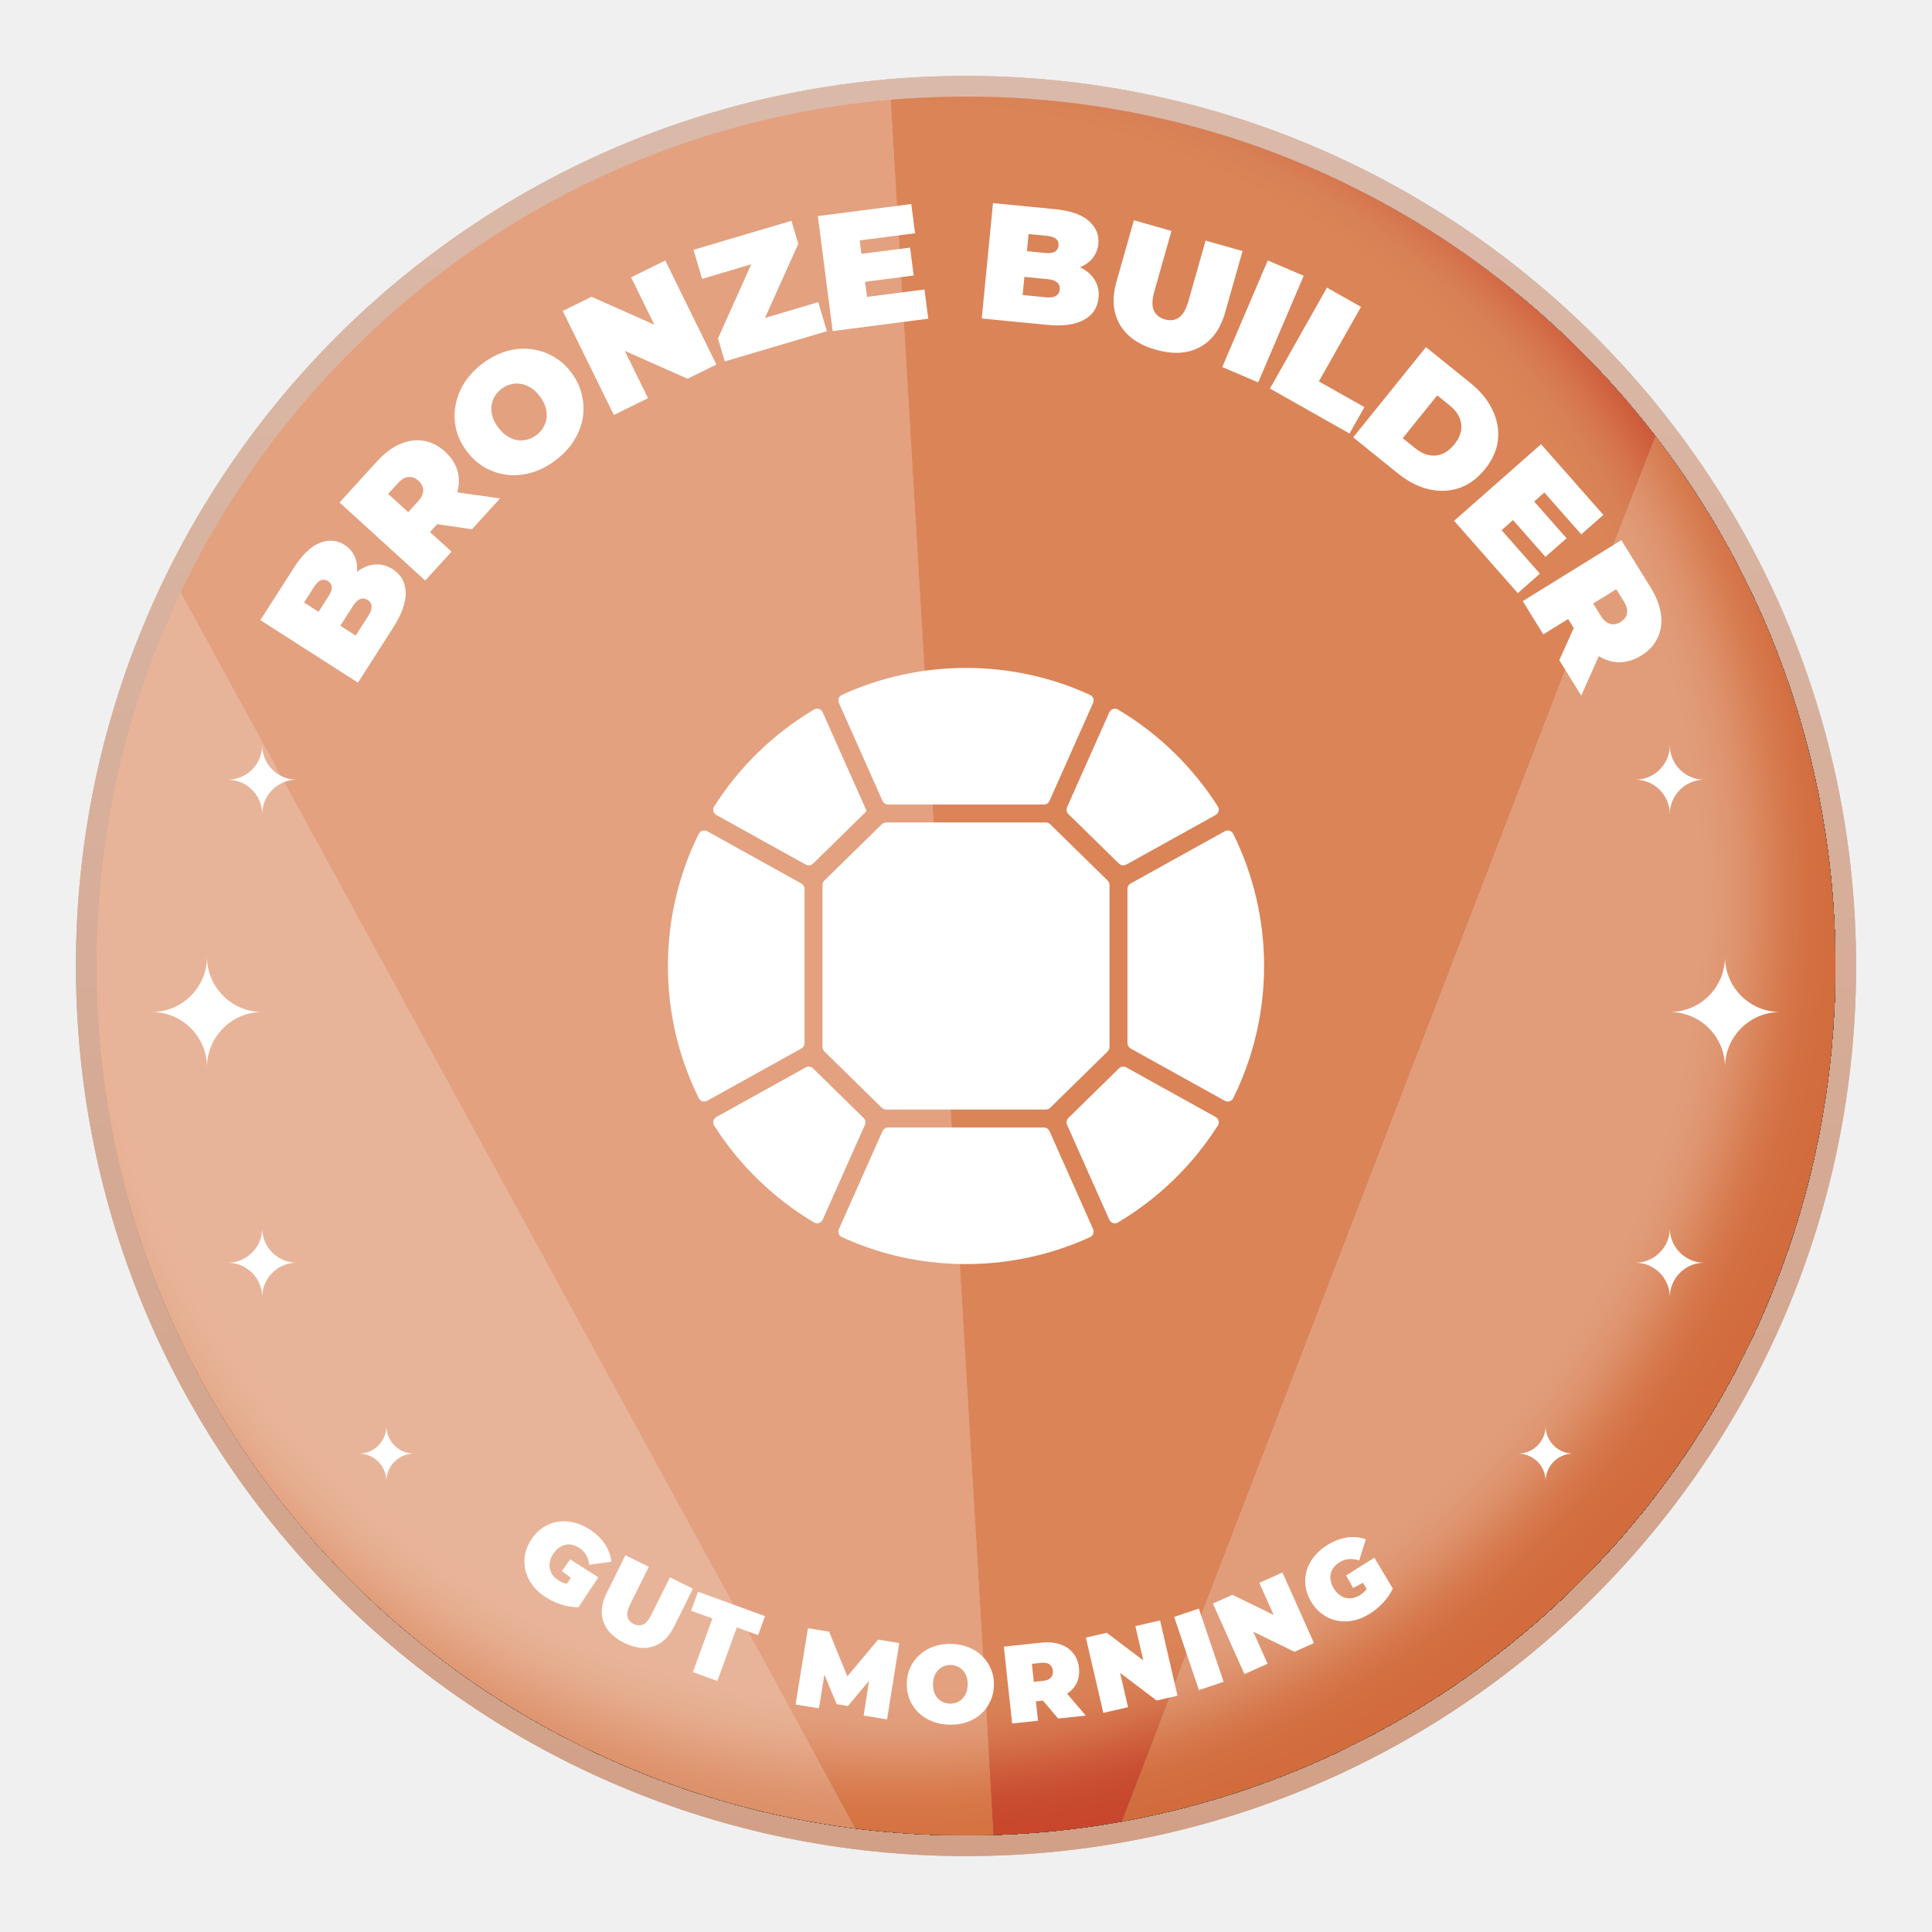
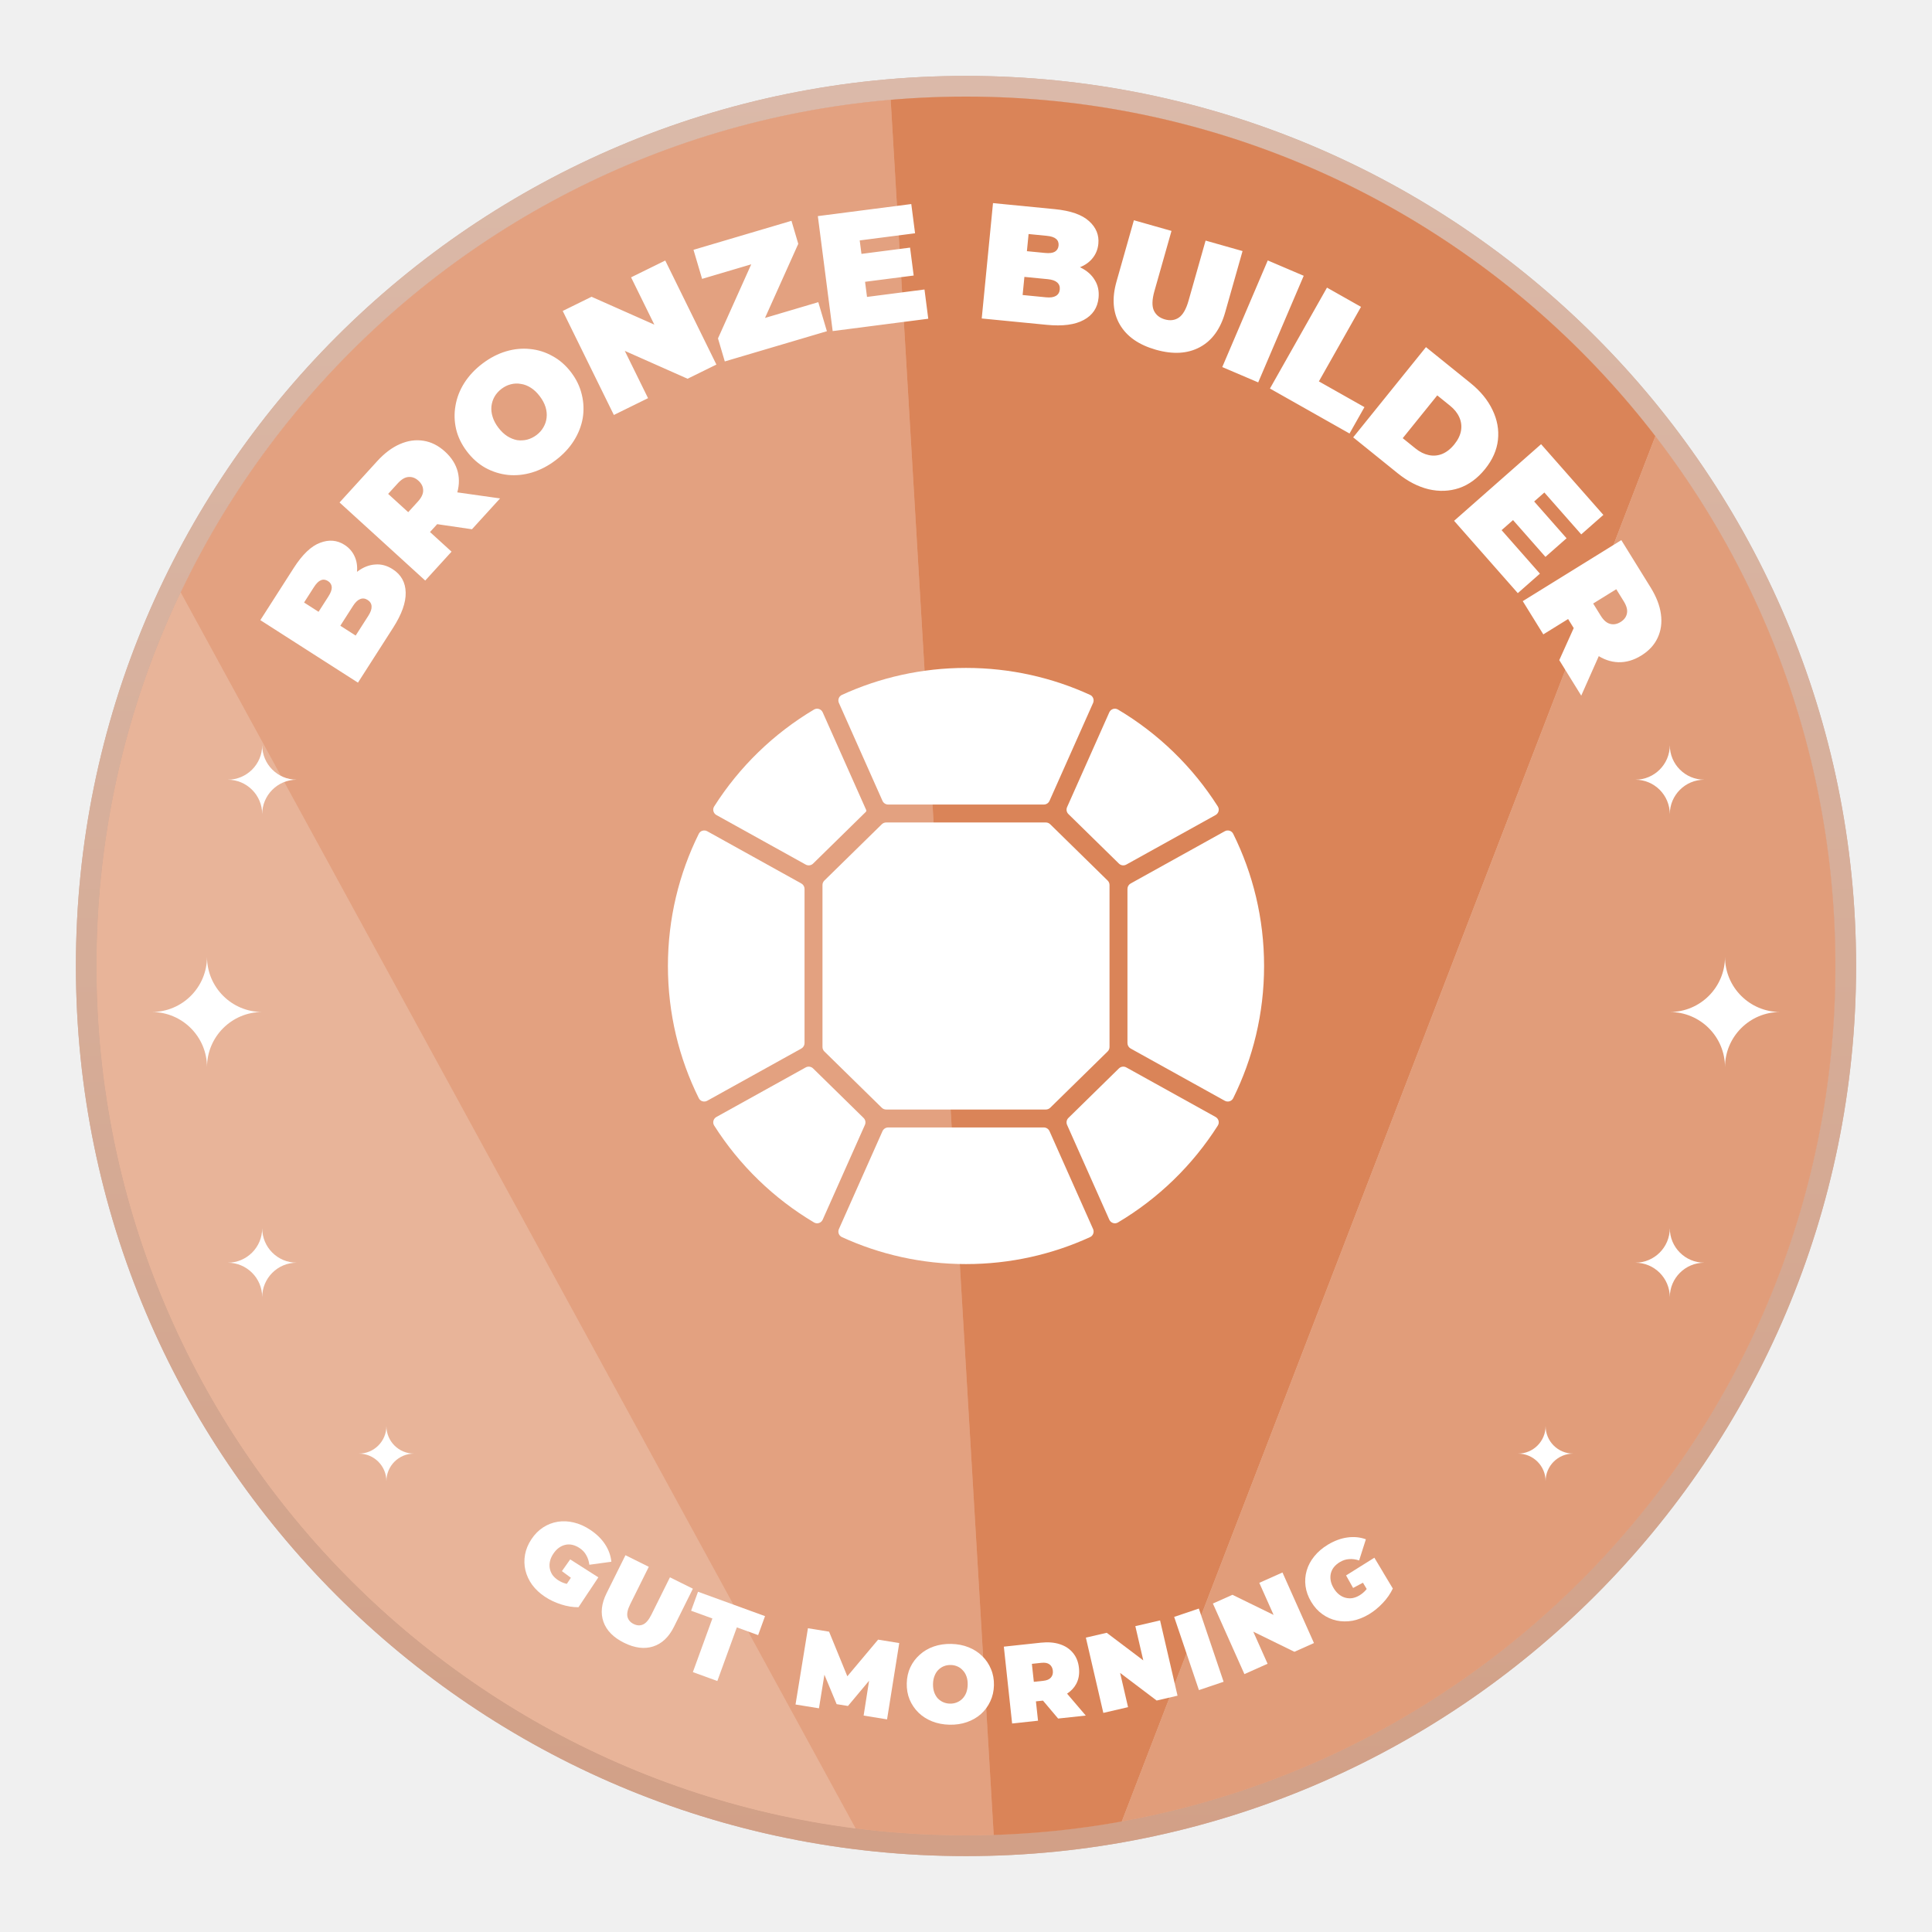
<svg xmlns="http://www.w3.org/2000/svg" width="140" height="140" viewBox="0 0 140 140" fill="none">
  <circle cx="70" cy="70" r="63.75" fill="url(#paint0_linear_2512_2529)" />
  <circle cx="70" cy="70" r="63.75" stroke="#B9876E" stroke-width="1.5" />
  <circle cx="70" cy="70" r="63.75" stroke="url(#paint1_linear_2512_2529)" stroke-opacity="0.6" stroke-width="1.5" />
-   <g filter="url(#filter0_i_2512_2529)">
-     <mask id="mask0_2512_2529" style="mask-type:alpha" maskUnits="userSpaceOnUse" x="7" y="7" width="126" height="126">
-       <circle cx="70" cy="70" r="63" fill="white" />
-     </mask>
-     <g mask="url(#mask0_2512_2529)">
-       <path d="M73.198 153L-19 -15.846L-15.251 153H73.198Z" fill="#E8B499" />
-       <path d="M73.198 153L-19 -15.845L60.014 -69L73.198 153Z" fill="#E3A180" />
-       <path d="M73.198 153L138.453 -16.42L60.014 -69L73.198 153Z" fill="#DA8458" />
-       <path d="M73.198 153L138.453 -16.42L143.05 153H73.198Z" fill="#E19D7A" />
-     </g>
+   <mask id="mask0_2512_2529" style="mask-type:alpha" maskUnits="userSpaceOnUse" x="7" y="7" width="126" height="126">
+     <circle cx="70" cy="70" r="63" fill="white" />
+   </mask>
+   <g mask="url(#mask0_2512_2529)">
+     <path d="M73.198 153L-19 -15.846L-15.251 153H73.198Z" fill="#E8B499" />
+     <path d="M73.198 153L-19 -15.845L60.014 -69L73.198 153Z" fill="#E3A180" />
+     <path d="M73.198 153L138.453 -16.42L60.014 -69L73.198 153Z" fill="#DA8458" />
+     <path d="M73.198 153L138.453 -16.42L143.05 153H73.198Z" fill="#E19D7A" />
  </g>
  <path d="M25.939 49.467L18.865 44.937L21.285 41.158C21.911 40.181 22.548 39.572 23.196 39.332C23.837 39.087 24.427 39.137 24.966 39.482C25.323 39.711 25.578 40.017 25.732 40.4C25.883 40.772 25.919 41.199 25.839 41.68C25.759 42.16 25.542 42.677 25.188 43.23L24.772 42.678C25.126 42.126 25.507 41.7 25.917 41.402C26.331 41.097 26.755 40.932 27.189 40.906C27.621 40.869 28.043 40.982 28.454 41.245C29.067 41.638 29.381 42.2 29.397 42.932C29.417 43.658 29.114 44.509 28.489 45.486L25.939 49.467ZM25.773 46.055L26.692 44.62C26.86 44.357 26.938 44.132 26.926 43.943C26.918 43.748 26.823 43.592 26.641 43.476C26.459 43.359 26.277 43.338 26.097 43.413C25.921 43.48 25.748 43.645 25.58 43.908L24.558 45.505L22.981 44.495L23.797 43.222C23.969 42.952 24.05 42.729 24.041 42.552C24.028 42.363 23.938 42.215 23.769 42.107C23.594 41.995 23.422 41.975 23.252 42.047C23.087 42.112 22.918 42.279 22.746 42.549L22.034 43.66L25.773 46.055ZM30.814 42.069L24.605 36.411L27.329 33.422C27.857 32.842 28.407 32.429 28.979 32.181C29.556 31.928 30.127 31.848 30.692 31.94C31.251 32.028 31.77 32.29 32.249 32.726C32.728 33.163 33.037 33.655 33.175 34.204C33.308 34.747 33.272 35.315 33.068 35.907C32.868 36.494 32.505 37.078 31.977 37.657L30.311 39.484L30.3 37.769L32.721 39.975L30.814 42.069ZM34.2 38.352L30.548 37.817L32.569 35.599L36.237 36.117L34.2 38.352ZM30.53 37.979L28.733 38.045L30.277 36.351C30.541 36.062 30.67 35.789 30.663 35.535C30.663 35.274 30.55 35.042 30.325 34.837C30.101 34.632 29.858 34.542 29.599 34.565C29.345 34.582 29.086 34.736 28.822 35.026L27.278 36.72L27.178 34.924L30.53 37.979ZM40.267 33.347C39.725 33.759 39.156 34.055 38.561 34.236C37.971 34.412 37.389 34.472 36.814 34.416C36.235 34.354 35.687 34.181 35.172 33.9C34.663 33.613 34.218 33.218 33.836 32.714C33.449 32.205 33.188 31.669 33.054 31.108C32.921 30.536 32.905 29.966 33.006 29.398C33.102 28.823 33.314 28.275 33.642 27.755C33.977 27.23 34.415 26.761 34.956 26.35C35.505 25.934 36.073 25.638 36.663 25.462C37.252 25.286 37.837 25.229 38.416 25.291C38.991 25.347 39.533 25.519 40.041 25.805C40.552 26.081 41.001 26.474 41.387 26.983C41.77 27.487 42.027 28.025 42.16 28.597C42.299 29.164 42.321 29.735 42.225 30.31C42.124 30.878 41.91 31.423 41.581 31.943C41.253 32.463 40.815 32.931 40.267 33.347ZM38.881 31.522C39.092 31.362 39.257 31.176 39.377 30.965C39.504 30.748 39.581 30.518 39.608 30.277C39.638 30.024 39.613 29.766 39.535 29.504C39.451 29.236 39.311 28.971 39.112 28.71C38.914 28.449 38.699 28.245 38.468 28.099C38.232 27.947 37.991 27.854 37.744 27.82C37.499 27.775 37.255 27.785 37.012 27.848C36.776 27.907 36.552 28.017 36.342 28.176C36.132 28.336 35.963 28.524 35.837 28.741C35.716 28.953 35.641 29.185 35.612 29.438C35.585 29.68 35.613 29.935 35.696 30.203C35.774 30.465 35.913 30.727 36.111 30.988C36.309 31.249 36.526 31.456 36.762 31.608C36.994 31.754 37.232 31.849 37.477 31.895C37.724 31.928 37.965 31.916 38.202 31.857C38.444 31.793 38.671 31.681 38.881 31.522ZM44.483 30.071L40.777 22.533L42.866 21.505L48.955 24.208L47.986 24.685L45.73 20.097L48.207 18.879L51.913 26.418L49.824 27.445L43.735 24.742L44.704 24.265L46.96 28.853L44.483 30.071ZM52.521 26.191L52.028 24.522L54.969 17.97L55.582 18.815L50.876 20.208L50.253 18.102L57.353 16.001L57.846 17.669L54.904 24.221L54.292 23.377L59.297 21.896L59.92 24.001L52.521 26.191ZM62.234 18.422L65.947 17.943L66.208 19.966L62.495 20.445L62.234 18.422ZM62.827 21.516L66.992 20.978L67.265 23.097L60.339 23.991L59.264 15.66L66.035 14.786L66.309 16.904L62.298 17.422L62.827 21.516ZM71.14 23.078L71.957 14.718L76.424 15.155C77.578 15.268 78.41 15.558 78.919 16.026C79.429 16.485 79.652 17.034 79.59 17.671C79.549 18.093 79.392 18.459 79.121 18.77C78.858 19.074 78.494 19.3 78.03 19.447C77.565 19.595 77.007 19.637 76.354 19.573L76.656 18.951C77.308 19.015 77.861 19.162 78.313 19.391C78.772 19.62 79.113 19.923 79.333 20.298C79.562 20.666 79.653 21.093 79.606 21.579C79.535 22.303 79.177 22.839 78.532 23.186C77.895 23.534 77 23.651 75.845 23.538L71.14 23.078ZM74.103 21.378L75.799 21.544C76.11 21.575 76.346 21.541 76.508 21.445C76.678 21.349 76.774 21.193 76.795 20.979C76.816 20.764 76.752 20.593 76.604 20.465C76.463 20.339 76.238 20.261 75.928 20.23L74.041 20.046L74.223 18.183L75.728 18.33C76.046 18.361 76.282 18.332 76.435 18.242C76.598 18.146 76.688 17.998 76.708 17.799C76.728 17.592 76.668 17.429 76.526 17.311C76.393 17.193 76.168 17.119 75.849 17.088L74.535 16.959L74.103 21.378ZM83.759 25.343C82.52 24.991 81.649 24.383 81.146 23.517C80.643 22.651 80.563 21.613 80.906 20.405L82.166 15.96L84.891 16.733L83.653 21.097C83.479 21.713 83.466 22.183 83.615 22.508C83.766 22.825 84.03 23.037 84.407 23.144C84.792 23.253 85.128 23.212 85.416 23.019C85.713 22.82 85.949 22.413 86.124 21.798L87.362 17.434L90.04 18.193L88.779 22.638C88.437 23.846 87.824 24.687 86.941 25.16C86.059 25.633 84.998 25.694 83.759 25.343ZM88.57 26.598L91.867 18.872L94.472 19.984L91.174 27.71L88.57 26.598ZM92.025 28.155L96.158 20.842L98.624 22.236L95.571 27.637L98.873 29.502L97.792 31.414L92.025 28.155ZM98.057 31.692L103.331 25.154L106.553 27.754C107.282 28.342 107.815 28.993 108.153 29.708C108.496 30.416 108.628 31.139 108.547 31.876C108.467 32.613 108.155 33.317 107.613 33.99C107.065 34.668 106.437 35.128 105.729 35.369C105.026 35.603 104.289 35.631 103.519 35.452C102.754 35.266 102.007 34.879 101.279 34.292L98.057 31.692ZM101.647 31.752L102.572 32.498C102.883 32.749 103.202 32.908 103.527 32.976C103.86 33.048 104.184 33.022 104.5 32.897C104.822 32.766 105.119 32.533 105.39 32.196C105.656 31.866 105.817 31.534 105.872 31.198C105.927 30.862 105.884 30.539 105.743 30.23C105.608 29.926 105.385 29.648 105.073 29.397L104.149 28.651L101.647 31.752ZM111.045 36.195L113.519 39.005L111.989 40.353L109.514 37.544L111.045 36.195ZM108.812 38.417L111.589 41.569L109.986 42.981L105.369 37.74L111.673 32.188L116.186 37.312L114.583 38.723L111.91 35.689L108.812 38.417ZM110.345 43.561L117.487 39.14L119.616 42.578C120.028 43.245 120.275 43.887 120.357 44.505C120.442 45.129 120.363 45.7 120.119 46.218C119.882 46.732 119.488 47.16 118.937 47.501C118.386 47.842 117.828 48.004 117.262 47.987C116.703 47.966 116.167 47.776 115.653 47.417C115.143 47.064 114.682 46.555 114.269 45.888L112.968 43.786L114.621 44.245L111.835 45.969L110.345 43.561ZM112.991 47.836L114.507 44.471L116.086 47.022L114.583 50.408L112.991 47.836ZM114.356 44.409L114.784 42.662L115.991 44.611C116.197 44.944 116.423 45.142 116.67 45.206C116.92 45.277 117.175 45.232 117.434 45.072C117.692 44.912 117.846 44.704 117.894 44.448C117.947 44.199 117.87 43.908 117.664 43.575L116.457 41.626L118.212 42.022L114.356 44.409Z" fill="white" />
  <path d="M75.639 81.7C75.817 81.7 75.978 81.805 76.051 81.967L79.209 89.061C79.307 89.283 79.212 89.544 78.991 89.645C76.254 90.9 73.209 91.6 70 91.6C66.791 91.6 63.746 90.9 61.008 89.645C60.787 89.544 60.692 89.283 60.791 89.061L63.949 81.967C64.022 81.805 64.183 81.7 64.361 81.7H75.639Z" fill="white" />
  <path d="M58.385 77.349C58.559 77.253 58.776 77.282 58.919 77.421L62.578 81.01C62.713 81.141 62.751 81.342 62.675 81.514L59.617 88.38C59.509 88.623 59.215 88.72 58.987 88.584C56.059 86.845 53.576 84.434 51.752 81.563C51.615 81.348 51.691 81.063 51.915 80.939L58.385 77.349Z" fill="white" />
  <path d="M88.085 80.939C88.308 81.063 88.384 81.348 88.247 81.563C86.423 84.434 83.941 86.845 81.012 88.584C80.784 88.72 80.491 88.622 80.383 88.38L77.325 81.514C77.249 81.342 77.287 81.141 77.421 81.01L81.081 77.421C81.224 77.282 81.441 77.253 81.615 77.349L88.085 80.939Z" fill="white" />
  <path d="M80.265 63.81C80.351 63.894 80.4 64.01 80.4 64.131V75.87C80.4 75.991 80.351 76.106 80.265 76.191L76.102 80.272C76.017 80.354 75.904 80.4 75.787 80.4H64.213C64.096 80.4 63.983 80.354 63.898 80.272L59.735 76.191C59.649 76.106 59.6 75.991 59.6 75.87V64.131C59.6 64.01 59.649 63.894 59.735 63.81L63.898 59.729C63.983 59.647 64.096 59.6 64.213 59.6H75.787C75.904 59.6 76.017 59.647 76.102 59.729L80.265 63.81Z" fill="white" />
  <path d="M88.751 60.235C88.972 60.112 89.251 60.195 89.363 60.422C90.794 63.309 91.6 66.56 91.6 70C91.6 73.44 90.794 76.692 89.363 79.578C89.251 79.805 88.972 79.888 88.751 79.765L81.932 75.981C81.789 75.901 81.7 75.751 81.7 75.587V64.413C81.7 64.25 81.789 64.099 81.932 64.02L88.751 60.235Z" fill="white" />
  <path d="M58.068 64.02C58.211 64.099 58.3 64.25 58.3 64.413V75.587C58.3 75.751 58.211 75.901 58.068 75.981L51.249 79.765C51.027 79.888 50.748 79.805 50.636 79.578C49.205 76.692 48.4 73.44 48.4 70C48.4 66.56 49.205 63.309 50.636 60.422C50.748 60.195 51.027 60.112 51.249 60.235L58.068 64.02Z" fill="white" />
  <path d="M62.766 58.692C62.788 58.74 62.777 58.797 62.739 58.834L58.919 62.58C58.776 62.719 58.559 62.748 58.385 62.651L51.915 59.061C51.691 58.937 51.615 58.652 51.752 58.437C53.576 55.566 56.059 53.155 58.987 51.416C59.215 51.28 59.509 51.377 59.617 51.62L62.766 58.692Z" fill="white" />
  <path d="M80.383 51.62C80.491 51.377 80.784 51.28 81.012 51.416C83.941 53.155 86.423 55.566 88.247 58.437C88.384 58.652 88.308 58.937 88.085 59.061L81.615 62.651C81.441 62.748 81.224 62.719 81.081 62.579L77.421 58.991C77.287 58.86 77.249 58.658 77.325 58.487L80.383 51.62Z" fill="white" />
  <path d="M70 48.4C73.209 48.4 76.254 49.1 78.991 50.355C79.212 50.456 79.307 50.717 79.209 50.939L76.051 58.033C75.978 58.196 75.817 58.3 75.639 58.3H64.361C64.183 58.3 64.022 58.196 63.949 58.033L60.791 50.939C60.692 50.717 60.787 50.456 61.008 50.355C63.746 49.1 66.791 48.4 70 48.4Z" fill="white" />
  <path d="M30 105.334C28.895 105.334 28 106.229 28 107.334C28 106.229 27.105 105.334 26 105.334C27.105 105.334 28 104.439 28 103.334C28 104.439 28.895 105.334 30 105.334Z" fill="white" />
  <path d="M21.5 91.5C20.119 91.5 19 92.619 19 94C19 92.619 17.881 91.5 16.5 91.5C17.881 91.5 19 90.381 19 89C19 90.381 20.119 91.5 21.5 91.5Z" fill="white" />
  <path d="M19 73.334C16.791 73.334 15 71.543 15 69.334C15 71.543 13.209 73.334 11 73.334C13.209 73.334 15 75.125 15 77.334C15 75.125 16.791 73.334 19 73.334Z" fill="white" />
  <path d="M110 105.334C111.105 105.334 112 106.229 112 107.334C112 106.229 112.895 105.334 114 105.334C112.895 105.334 112 104.439 112 103.334C112 104.439 111.105 105.334 110 105.334Z" fill="white" />
  <path d="M118.5 91.5C119.881 91.5 121 92.619 121 94C121 92.619 122.119 91.5 123.5 91.5C122.119 91.5 121 90.381 121 89C121 90.381 119.881 91.5 118.5 91.5Z" fill="white" />
  <path d="M21.5 56.5C20.119 56.5 19 57.619 19 59C19 57.619 17.881 56.5 16.5 56.5C17.881 56.5 19 55.381 19 54C19 55.381 20.119 56.5 21.5 56.5Z" fill="white" />
  <path d="M118.5 56.5C119.881 56.5 121 57.619 121 59C121 57.619 122.119 56.5 123.5 56.5C122.119 56.5 121 55.381 121 54C121 55.381 119.881 56.5 118.5 56.5Z" fill="white" />
  <path d="M121 73.334C123.209 73.334 125 71.543 125 69.334C125 71.543 126.791 73.334 129 73.334C126.791 73.334 125 75.125 125 77.334C125 75.125 123.209 73.334 121 73.334Z" fill="white" />
  <path fill-rule="evenodd" clip-rule="evenodd" d="M68.93 119.124C69.388 119.134 69.808 119.215 70.188 119.368C70.569 119.52 70.898 119.733 71.175 120.005C71.451 120.273 71.664 120.587 71.81 120.948C71.963 121.303 72.034 121.694 72.025 122.12C72.016 122.541 71.928 122.929 71.761 123.283C71.598 123.636 71.372 123.944 71.084 124.204C70.796 124.459 70.458 124.655 70.071 124.79C69.684 124.926 69.261 124.989 68.803 124.979C68.35 124.969 67.93 124.888 67.544 124.736C67.163 124.583 66.834 124.373 66.558 124.106C66.281 123.833 66.066 123.516 65.914 123.156C65.767 122.795 65.698 122.404 65.707 121.983C65.716 121.557 65.802 121.169 65.964 120.821C66.131 120.467 66.36 120.162 66.648 119.907C66.937 119.646 67.274 119.448 67.661 119.313C68.053 119.177 68.476 119.115 68.93 119.124ZM68.896 120.652C68.721 120.648 68.554 120.677 68.398 120.738C68.248 120.798 68.113 120.888 67.993 121.008C67.879 121.123 67.787 121.268 67.72 121.443C67.652 121.612 67.615 121.806 67.61 122.025C67.606 122.243 67.633 122.441 67.693 122.619C67.754 122.79 67.839 122.939 67.948 123.064C68.063 123.183 68.194 123.277 68.342 123.344C68.495 123.411 68.66 123.448 68.836 123.452C69.012 123.455 69.175 123.426 69.326 123.366C69.482 123.305 69.617 123.218 69.731 123.103C69.851 122.983 69.946 122.837 70.014 122.668C70.081 122.494 70.117 122.297 70.122 122.078C70.127 121.86 70.099 121.664 70.039 121.493C69.979 121.315 69.891 121.167 69.776 121.047C69.667 120.922 69.536 120.826 69.383 120.758C69.235 120.691 69.072 120.656 68.896 120.652Z" fill="white" />
  <path fill-rule="evenodd" clip-rule="evenodd" d="M75.423 119.035C75.942 118.979 76.399 119.015 76.794 119.144C77.194 119.272 77.515 119.485 77.756 119.781C77.996 120.071 78.139 120.431 78.185 120.861C78.232 121.29 78.169 121.672 77.996 122.007C77.845 122.295 77.62 122.535 77.324 122.728L78.679 124.316L76.675 124.532L75.579 123.233L75.067 123.287L75.219 124.689L73.342 124.891L72.742 119.323L75.423 119.035ZM75.459 120.495L74.774 120.568L74.915 121.872L75.6 121.799C75.859 121.771 76.044 121.692 76.153 121.562C76.268 121.432 76.314 121.266 76.293 121.065C76.271 120.863 76.19 120.711 76.051 120.608C75.916 120.504 75.719 120.467 75.459 120.495Z" fill="white" />
  <path d="M60.078 118.237L61.401 121.47L63.631 118.814L65.163 119.063L64.28 124.593L62.582 124.317L62.977 121.793L61.447 123.621L60.626 123.489L59.74 121.356L59.345 123.79L57.647 123.515L58.546 117.988L60.078 118.237Z" fill="white" />
  <path d="M85.328 122.876L83.816 123.227L81.168 121.226L81.743 123.707L79.951 124.123L78.686 118.668L80.198 118.318L82.846 120.318L82.271 117.837L84.063 117.421L85.328 122.876Z" fill="white" />
  <path d="M88.667 121.867L86.879 122.471L85.084 117.166L86.873 116.562L88.667 121.867Z" fill="white" />
  <path d="M55.437 117.111L54.937 118.487L53.395 117.926L51.981 121.813L50.208 121.167L51.622 117.281L50.08 116.72L50.581 115.344L55.437 117.111Z" fill="white" />
  <path d="M95.215 119.062L93.798 119.695L90.816 118.236L91.854 120.562L90.175 121.312L87.891 116.198L89.309 115.565L92.29 117.023L91.253 114.698L92.933 113.948L95.215 119.062Z" fill="white" />
  <path d="M47.014 113.537L45.669 116.245C45.479 116.627 45.413 116.934 45.471 117.165C45.531 117.392 45.678 117.563 45.912 117.679C46.151 117.798 46.376 117.811 46.588 117.72C46.807 117.627 47.012 117.388 47.202 117.006L48.547 114.298L50.209 115.124L48.839 117.882C48.466 118.632 47.962 119.108 47.326 119.31C46.69 119.512 45.987 119.422 45.218 119.04C44.449 118.658 43.953 118.153 43.729 117.524C43.506 116.895 43.581 116.205 43.953 115.455L45.323 112.697L47.014 113.537Z" fill="white" />
  <path d="M97.639 111.411C98.11 111.346 98.557 111.39 98.977 111.542L98.488 113.076C98.233 112.992 97.989 112.96 97.759 112.98C97.53 112.993 97.308 113.064 97.093 113.193C96.915 113.3 96.769 113.425 96.655 113.568C96.546 113.708 96.474 113.86 96.436 114.026C96.399 114.191 96.396 114.363 96.429 114.542C96.462 114.722 96.535 114.906 96.647 115.093C96.754 115.271 96.881 115.419 97.026 115.537C97.169 115.651 97.322 115.731 97.485 115.776C97.649 115.82 97.817 115.831 97.989 115.808C98.164 115.778 98.339 115.711 98.513 115.607C98.695 115.497 98.856 115.361 98.994 115.198C99.008 115.18 99.021 115.16 99.035 115.141L98.764 114.69L98.051 115.069L97.541 114.162L99.592 112.878L100.216 113.917L100.213 113.918L100.929 115.11C100.754 115.482 100.511 115.834 100.199 116.163C99.887 116.493 99.554 116.764 99.202 116.975C98.813 117.208 98.419 117.364 98.018 117.443C97.62 117.514 97.231 117.51 96.854 117.431C96.482 117.349 96.138 117.195 95.821 116.968C95.505 116.741 95.236 116.443 95.014 116.073C94.791 115.702 94.656 115.324 94.604 114.938C94.553 114.552 94.581 114.173 94.689 113.804C94.797 113.435 94.981 113.092 95.239 112.776C95.499 112.452 95.828 112.171 96.225 111.932C96.701 111.647 97.172 111.473 97.639 111.411Z" fill="white" />
  <path d="M40.416 110.272C40.796 110.211 41.184 110.229 41.581 110.326C41.985 110.421 42.38 110.597 42.767 110.854C43.228 111.161 43.588 111.511 43.845 111.906C44.105 112.303 44.258 112.725 44.302 113.17L42.707 113.388C42.672 113.122 42.596 112.888 42.479 112.689C42.37 112.488 42.21 112.318 42.001 112.179C41.828 112.064 41.652 111.986 41.474 111.945C41.301 111.907 41.132 111.907 40.967 111.944C40.801 111.981 40.645 112.053 40.497 112.16C40.349 112.266 40.215 112.411 40.094 112.593C39.979 112.766 39.899 112.944 39.855 113.126C39.814 113.304 39.808 113.476 39.838 113.643C39.868 113.81 39.931 113.967 40.025 114.113C40.127 114.257 40.263 114.386 40.431 114.498C40.609 114.616 40.802 114.703 41.009 114.757C41.031 114.762 41.054 114.765 41.077 114.77L41.368 114.331L40.719 113.85L41.319 112.999L43.359 114.3L42.689 115.31L42.687 115.308L41.919 116.466C41.508 116.468 41.086 116.4 40.654 116.26C40.222 116.12 39.835 115.937 39.493 115.709C39.115 115.459 38.804 115.169 38.561 114.841C38.326 114.512 38.163 114.16 38.072 113.786C37.986 113.414 37.977 113.037 38.046 112.654C38.115 112.271 38.269 111.899 38.508 111.539C38.747 111.18 39.03 110.894 39.356 110.682C39.683 110.47 40.036 110.333 40.416 110.272Z" fill="white" />
  <defs>
-     <filter id="filter0_i_2512_2529" x="2" y="2" width="131" height="131" filterUnits="userSpaceOnUse" color-interpolation-filters="sRGB">
-       <feFlood flood-opacity="0" result="BackgroundImageFix" />
-       <feBlend mode="normal" in="SourceGraphic" in2="BackgroundImageFix" result="shape" />
-       <feColorMatrix in="SourceAlpha" type="matrix" values="0 0 0 0 0 0 0 0 0 0 0 0 0 0 0 0 0 0 127 0" result="hardAlpha" />
-       <feOffset dx="-5" dy="-5" />
-       <feGaussianBlur stdDeviation="2.5" />
-       <feComposite in2="hardAlpha" operator="arithmetic" k2="-1" k3="1" />
-       <feColorMatrix type="matrix" values="0 0 0 0 0 0 0 0 0 0 0 0 0 0 0 0 0 0 0.5 0" />
-       <feBlend mode="overlay" in2="shape" result="effect1_innerShadow_2512_2529" />
-     </filter>
    <linearGradient id="paint0_linear_2512_2529" x1="7" y1="7" x2="133" y2="133" gradientUnits="userSpaceOnUse">
      <stop stop-color="#EBBDA6" />
      <stop offset="1" stop-color="#E8B398" />
    </linearGradient>
    <linearGradient id="paint1_linear_2512_2529" x1="70" y1="7" x2="70" y2="133" gradientUnits="userSpaceOnUse">
      <stop stop-color="#F1DBD0" />
      <stop offset="1" stop-color="#E2B198" />
    </linearGradient>
  </defs>
</svg>
